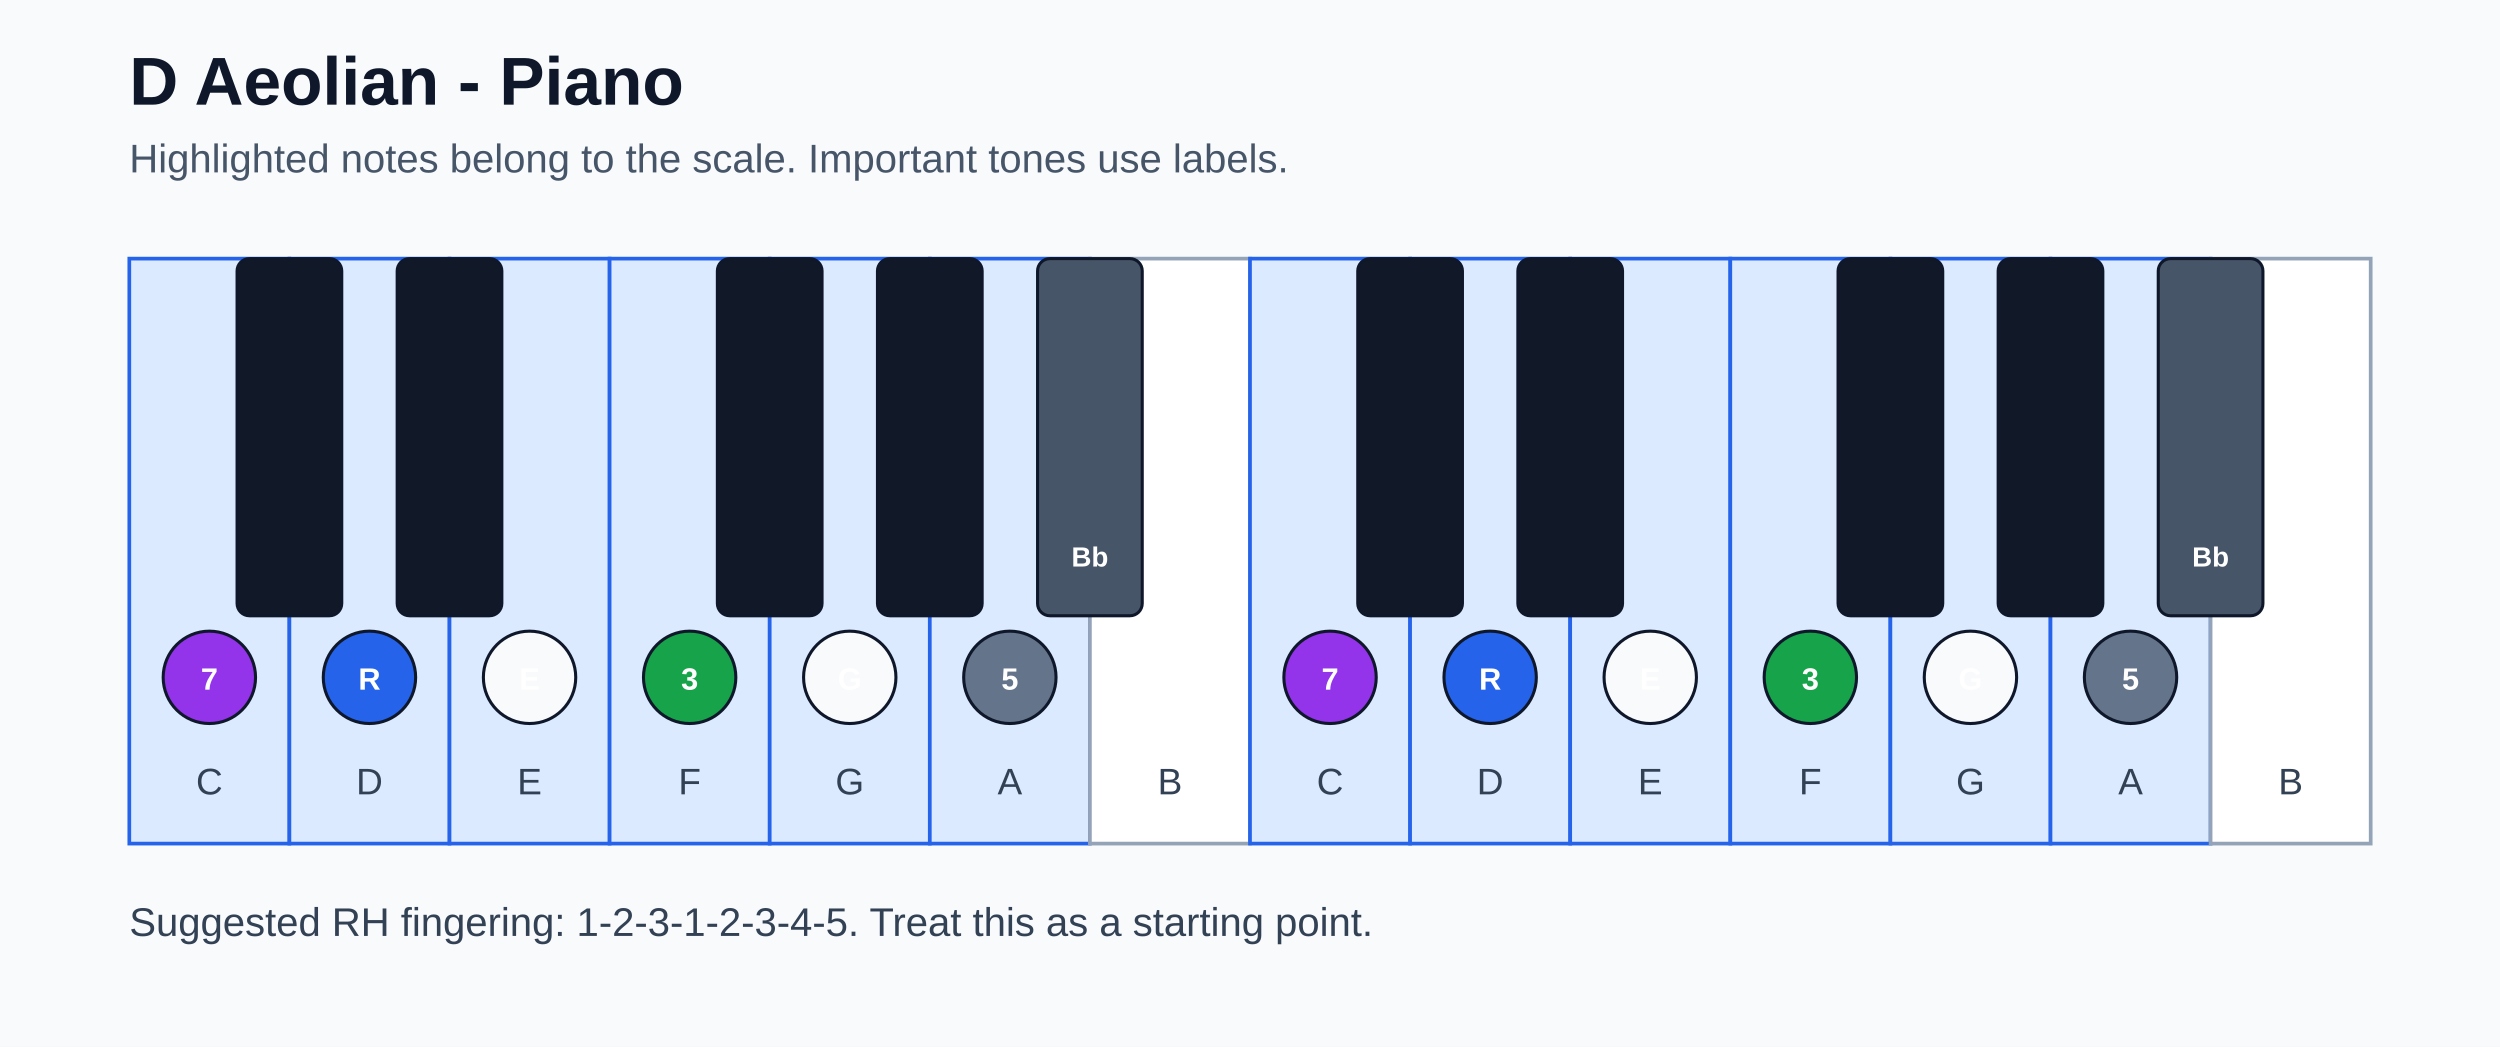
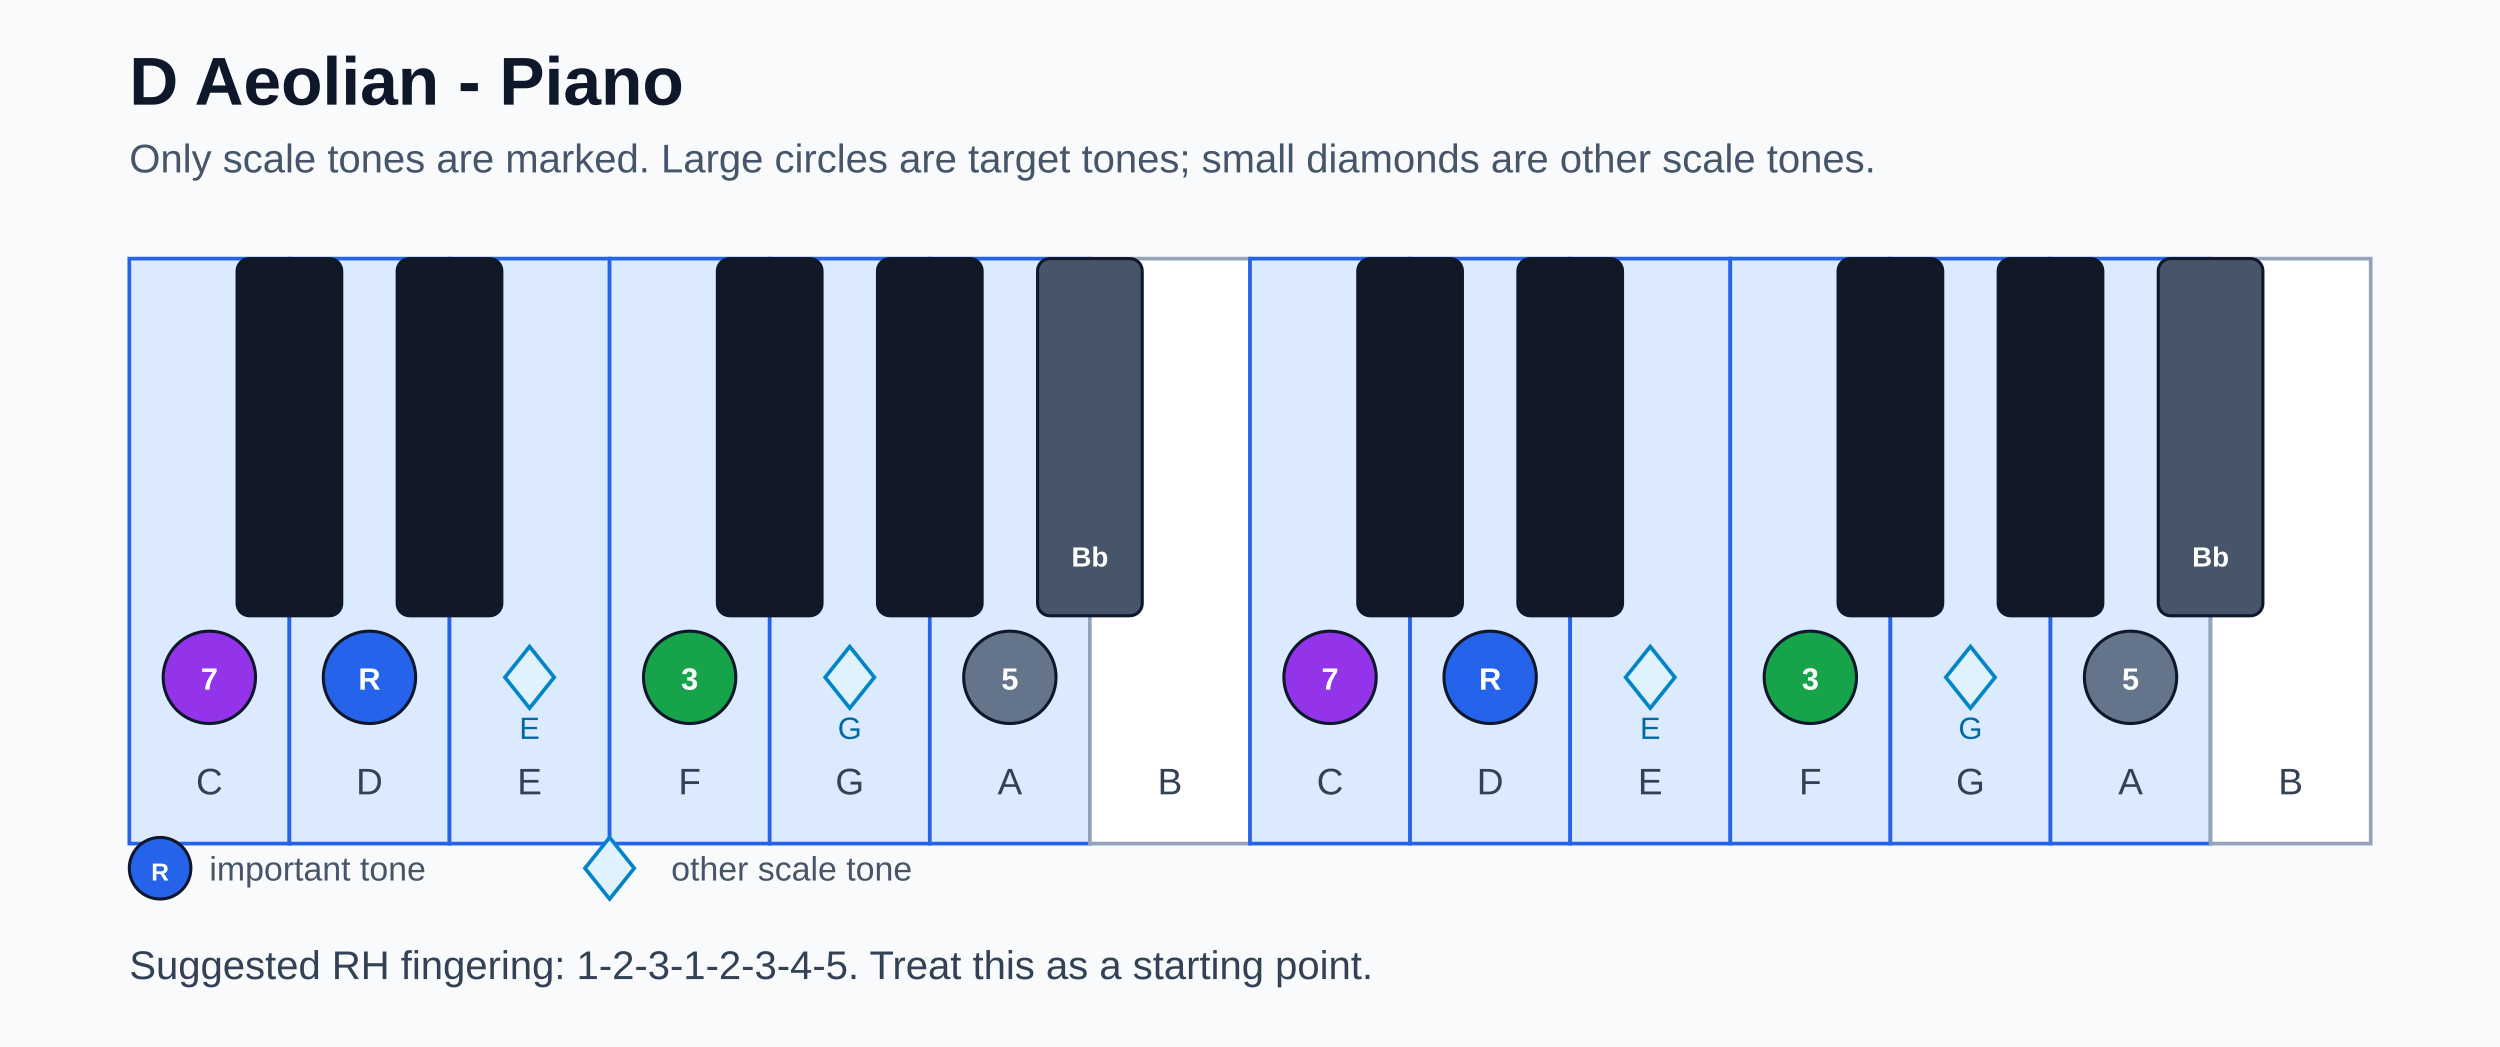
<svg xmlns="http://www.w3.org/2000/svg" width="812" height="340" viewBox="0 0 812 340">
  <rect width="100%" height="100%" fill="#f8fafc" />
  <text x="42" y="34" font-family="Arial, sans-serif" font-size="22" font-weight="700" fill="#0f172a">D Aeolian - Piano</text>
-   <text x="42" y="56" font-family="Arial, sans-serif" font-size="13" fill="#475569">Highlighted notes belong to the scale. Important tones use labels.</text>
+   <text x="42" y="56" font-family="Arial, sans-serif" font-size="13" fill="#475569">Only scale tones are marked. Large circles are target tones; small diamonds are other scale tones.</text>
  <rect x="42" y="84" width="52" height="190" fill="#dbeafe" stroke="#2563eb" stroke-width="1.2" />
  <text x="68.0" y="258" text-anchor="middle" font-family="Arial, sans-serif" font-size="12" fill="#334155">C</text>
  <circle cx="68.0" cy="220" r="15" fill="#9333ea" stroke="#0f172a" stroke-width="1" />
  <text x="68.0" y="224" text-anchor="middle" font-family="Arial, sans-serif" font-size="10" font-weight="700" fill="#ffffff">7</text>
  <rect x="94" y="84" width="52" height="190" fill="#dbeafe" stroke="#2563eb" stroke-width="1.2" />
  <text x="120.0" y="258" text-anchor="middle" font-family="Arial, sans-serif" font-size="12" fill="#334155">D</text>
  <circle cx="120.0" cy="220" r="15" fill="#2563eb" stroke="#0f172a" stroke-width="1" />
  <text x="120.0" y="224" text-anchor="middle" font-family="Arial, sans-serif" font-size="10" font-weight="700" fill="#ffffff">R</text>
  <rect x="146" y="84" width="52" height="190" fill="#dbeafe" stroke="#2563eb" stroke-width="1.2" />
  <text x="172.0" y="258" text-anchor="middle" font-family="Arial, sans-serif" font-size="12" fill="#334155">E</text>
-   <circle cx="172.0" cy="220" r="15" fill="#f8fafc" stroke="#0f172a" stroke-width="1" />
-   <text x="172.0" y="224" text-anchor="middle" font-family="Arial, sans-serif" font-size="10" font-weight="700" fill="#ffffff">E</text>
+   <polygon points="172.0,210 180.0,220 172.0,230 164.0,220" fill="#e0f2fe" stroke="#0284c7" stroke-width="1.2" />
+   <text x="172.0" y="240" text-anchor="middle" font-family="Arial, sans-serif" font-size="10" fill="#0369a1">E</text>
  <rect x="198" y="84" width="52" height="190" fill="#dbeafe" stroke="#2563eb" stroke-width="1.2" />
  <text x="224.0" y="258" text-anchor="middle" font-family="Arial, sans-serif" font-size="12" fill="#334155">F</text>
  <circle cx="224.0" cy="220" r="15" fill="#16a34a" stroke="#0f172a" stroke-width="1" />
  <text x="224.0" y="224" text-anchor="middle" font-family="Arial, sans-serif" font-size="10" font-weight="700" fill="#ffffff">3</text>
  <rect x="250" y="84" width="52" height="190" fill="#dbeafe" stroke="#2563eb" stroke-width="1.2" />
  <text x="276.0" y="258" text-anchor="middle" font-family="Arial, sans-serif" font-size="12" fill="#334155">G</text>
-   <circle cx="276.0" cy="220" r="15" fill="#f8fafc" stroke="#0f172a" stroke-width="1" />
-   <text x="276.0" y="224" text-anchor="middle" font-family="Arial, sans-serif" font-size="10" font-weight="700" fill="#ffffff">G</text>
+   <polygon points="276.0,210 284.0,220 276.0,230 268.0,220" fill="#e0f2fe" stroke="#0284c7" stroke-width="1.2" />
+   <text x="276.0" y="240" text-anchor="middle" font-family="Arial, sans-serif" font-size="10" fill="#0369a1">G</text>
  <rect x="302" y="84" width="52" height="190" fill="#dbeafe" stroke="#2563eb" stroke-width="1.2" />
  <text x="328.0" y="258" text-anchor="middle" font-family="Arial, sans-serif" font-size="12" fill="#334155">A</text>
  <circle cx="328.0" cy="220" r="15" fill="#64748b" stroke="#0f172a" stroke-width="1" />
  <text x="328.0" y="224" text-anchor="middle" font-family="Arial, sans-serif" font-size="10" font-weight="700" fill="#ffffff">5</text>
  <rect x="354" y="84" width="52" height="190" fill="#ffffff" stroke="#94a3b8" stroke-width="1.2" />
  <text x="380.0" y="258" text-anchor="middle" font-family="Arial, sans-serif" font-size="12" fill="#334155">B</text>
  <rect x="406" y="84" width="52" height="190" fill="#dbeafe" stroke="#2563eb" stroke-width="1.2" />
  <text x="432.0" y="258" text-anchor="middle" font-family="Arial, sans-serif" font-size="12" fill="#334155">C</text>
  <circle cx="432.0" cy="220" r="15" fill="#9333ea" stroke="#0f172a" stroke-width="1" />
  <text x="432.0" y="224" text-anchor="middle" font-family="Arial, sans-serif" font-size="10" font-weight="700" fill="#ffffff">7</text>
  <rect x="458" y="84" width="52" height="190" fill="#dbeafe" stroke="#2563eb" stroke-width="1.2" />
  <text x="484.0" y="258" text-anchor="middle" font-family="Arial, sans-serif" font-size="12" fill="#334155">D</text>
  <circle cx="484.0" cy="220" r="15" fill="#2563eb" stroke="#0f172a" stroke-width="1" />
  <text x="484.0" y="224" text-anchor="middle" font-family="Arial, sans-serif" font-size="10" font-weight="700" fill="#ffffff">R</text>
  <rect x="510" y="84" width="52" height="190" fill="#dbeafe" stroke="#2563eb" stroke-width="1.2" />
  <text x="536.0" y="258" text-anchor="middle" font-family="Arial, sans-serif" font-size="12" fill="#334155">E</text>
-   <circle cx="536.0" cy="220" r="15" fill="#f8fafc" stroke="#0f172a" stroke-width="1" />
-   <text x="536.0" y="224" text-anchor="middle" font-family="Arial, sans-serif" font-size="10" font-weight="700" fill="#ffffff">E</text>
+   <polygon points="536.0,210 544.0,220 536.0,230 528.0,220" fill="#e0f2fe" stroke="#0284c7" stroke-width="1.2" />
+   <text x="536.0" y="240" text-anchor="middle" font-family="Arial, sans-serif" font-size="10" fill="#0369a1">E</text>
  <rect x="562" y="84" width="52" height="190" fill="#dbeafe" stroke="#2563eb" stroke-width="1.2" />
  <text x="588.0" y="258" text-anchor="middle" font-family="Arial, sans-serif" font-size="12" fill="#334155">F</text>
  <circle cx="588.0" cy="220" r="15" fill="#16a34a" stroke="#0f172a" stroke-width="1" />
  <text x="588.0" y="224" text-anchor="middle" font-family="Arial, sans-serif" font-size="10" font-weight="700" fill="#ffffff">3</text>
  <rect x="614" y="84" width="52" height="190" fill="#dbeafe" stroke="#2563eb" stroke-width="1.2" />
  <text x="640.0" y="258" text-anchor="middle" font-family="Arial, sans-serif" font-size="12" fill="#334155">G</text>
-   <circle cx="640.0" cy="220" r="15" fill="#f8fafc" stroke="#0f172a" stroke-width="1" />
-   <text x="640.0" y="224" text-anchor="middle" font-family="Arial, sans-serif" font-size="10" font-weight="700" fill="#ffffff">G</text>
+   <polygon points="640.0,210 648.0,220 640.0,230 632.0,220" fill="#e0f2fe" stroke="#0284c7" stroke-width="1.2" />
+   <text x="640.0" y="240" text-anchor="middle" font-family="Arial, sans-serif" font-size="10" fill="#0369a1">G</text>
  <rect x="666" y="84" width="52" height="190" fill="#dbeafe" stroke="#2563eb" stroke-width="1.2" />
  <text x="692.0" y="258" text-anchor="middle" font-family="Arial, sans-serif" font-size="12" fill="#334155">A</text>
  <circle cx="692.0" cy="220" r="15" fill="#64748b" stroke="#0f172a" stroke-width="1" />
  <text x="692.0" y="224" text-anchor="middle" font-family="Arial, sans-serif" font-size="10" font-weight="700" fill="#ffffff">5</text>
  <rect x="718" y="84" width="52" height="190" fill="#ffffff" stroke="#94a3b8" stroke-width="1.2" />
  <text x="744.0" y="258" text-anchor="middle" font-family="Arial, sans-serif" font-size="12" fill="#334155">B</text>
  <rect x="77.0" y="84" width="34" height="116" rx="4" fill="#111827" stroke="#0f172a" stroke-width="1" />
  <rect x="129.0" y="84" width="34" height="116" rx="4" fill="#111827" stroke="#0f172a" stroke-width="1" />
  <rect x="233.0" y="84" width="34" height="116" rx="4" fill="#111827" stroke="#0f172a" stroke-width="1" />
  <rect x="285.0" y="84" width="34" height="116" rx="4" fill="#111827" stroke="#0f172a" stroke-width="1" />
  <rect x="337.0" y="84" width="34" height="116" rx="4" fill="#475569" stroke="#0f172a" stroke-width="1" />
  <text x="354.0" y="184" text-anchor="middle" font-family="Arial, sans-serif" font-size="9" font-weight="700" fill="#ffffff">Bb</text>
  <rect x="441.0" y="84" width="34" height="116" rx="4" fill="#111827" stroke="#0f172a" stroke-width="1" />
  <rect x="493.0" y="84" width="34" height="116" rx="4" fill="#111827" stroke="#0f172a" stroke-width="1" />
  <rect x="597.0" y="84" width="34" height="116" rx="4" fill="#111827" stroke="#0f172a" stroke-width="1" />
  <rect x="649.0" y="84" width="34" height="116" rx="4" fill="#111827" stroke="#0f172a" stroke-width="1" />
  <rect x="701.0" y="84" width="34" height="116" rx="4" fill="#475569" stroke="#0f172a" stroke-width="1" />
  <text x="718.0" y="184" text-anchor="middle" font-family="Arial, sans-serif" font-size="9" font-weight="700" fill="#ffffff">Bb</text>
-   <text x="42" y="304" font-family="Arial, sans-serif" font-size="13" fill="#334155">Suggested RH fingering: 1-2-3-1-2-3-4-5. Treat this as a starting point.</text>
+   <circle cx="52" cy="282" r="10" fill="#2563eb" stroke="#0f172a" stroke-width="1" />
+   <text x="52" y="286" text-anchor="middle" font-family="Arial, sans-serif" font-size="8" font-weight="700" fill="#ffffff">R</text>
+   <text x="68" y="286" font-family="Arial, sans-serif" font-size="11" fill="#475569">important tone</text>
+   <polygon points="198,272 206,282 198,292 190,282" fill="#e0f2fe" stroke="#0284c7" stroke-width="1.2" />
+   <text x="218" y="286" font-family="Arial, sans-serif" font-size="11" fill="#475569">other scale tone</text>
+   <text x="42" y="318" font-family="Arial, sans-serif" font-size="13" fill="#334155">Suggested RH fingering: 1-2-3-1-2-3-4-5. Treat this as a starting point.</text>
</svg>
